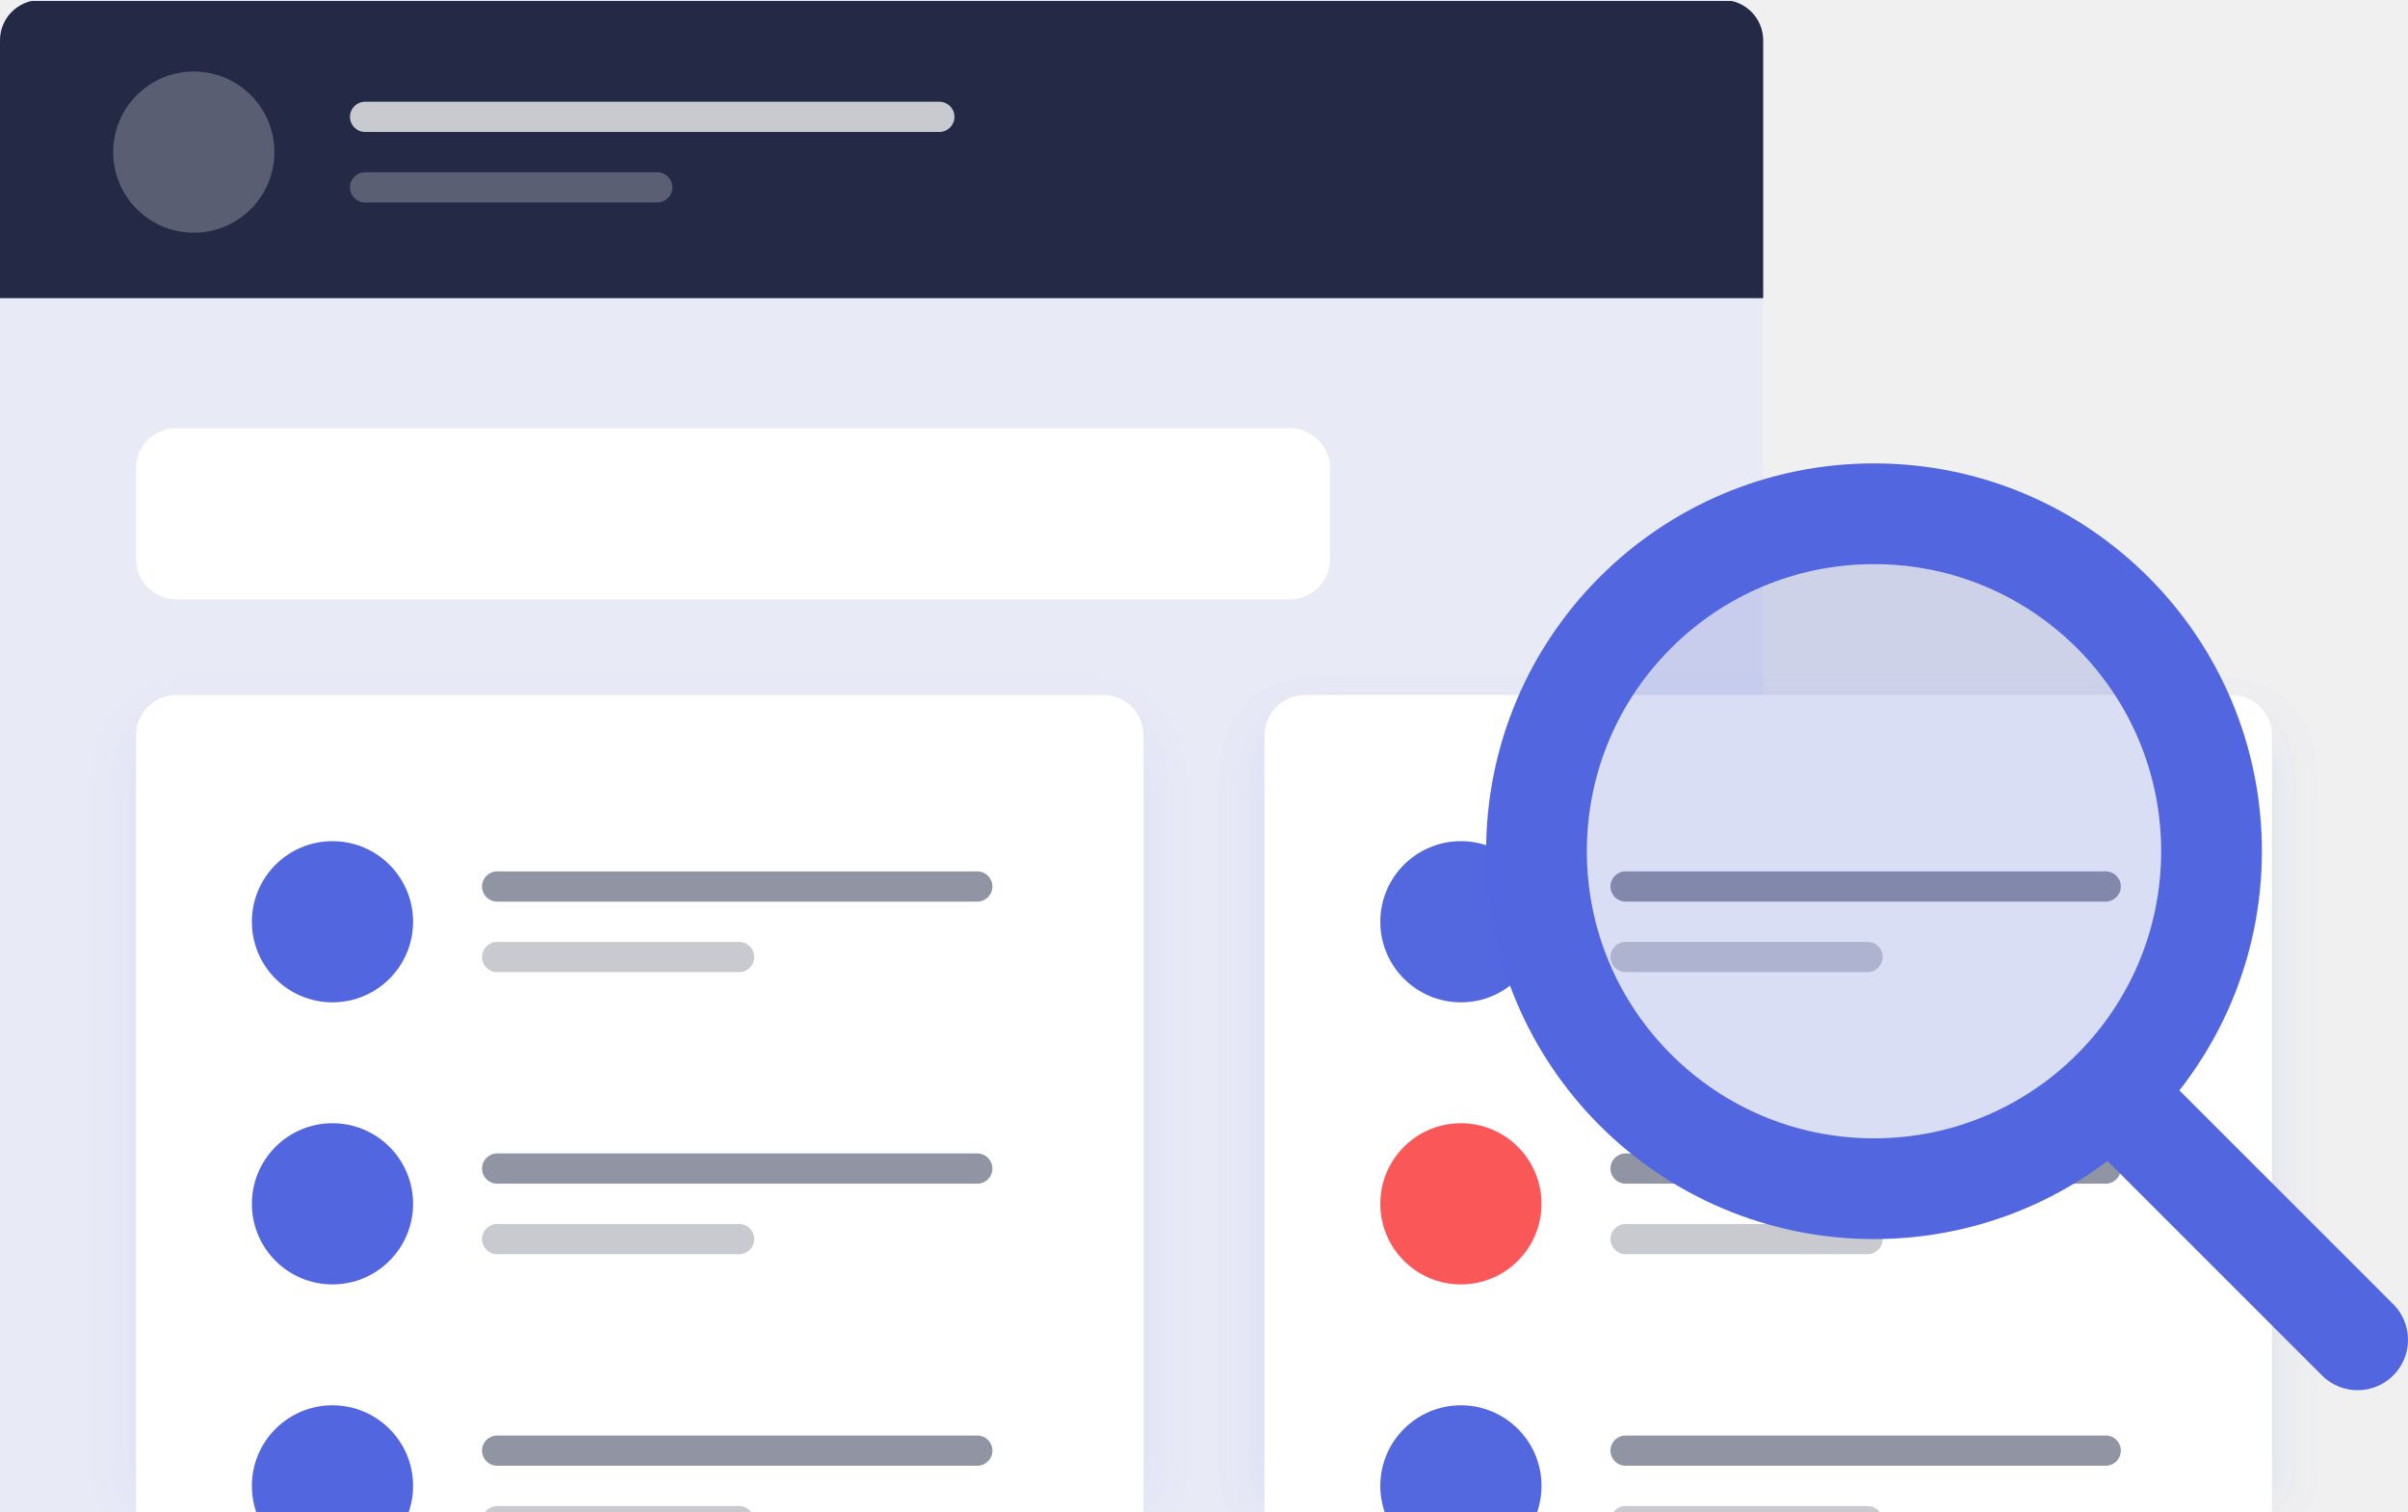
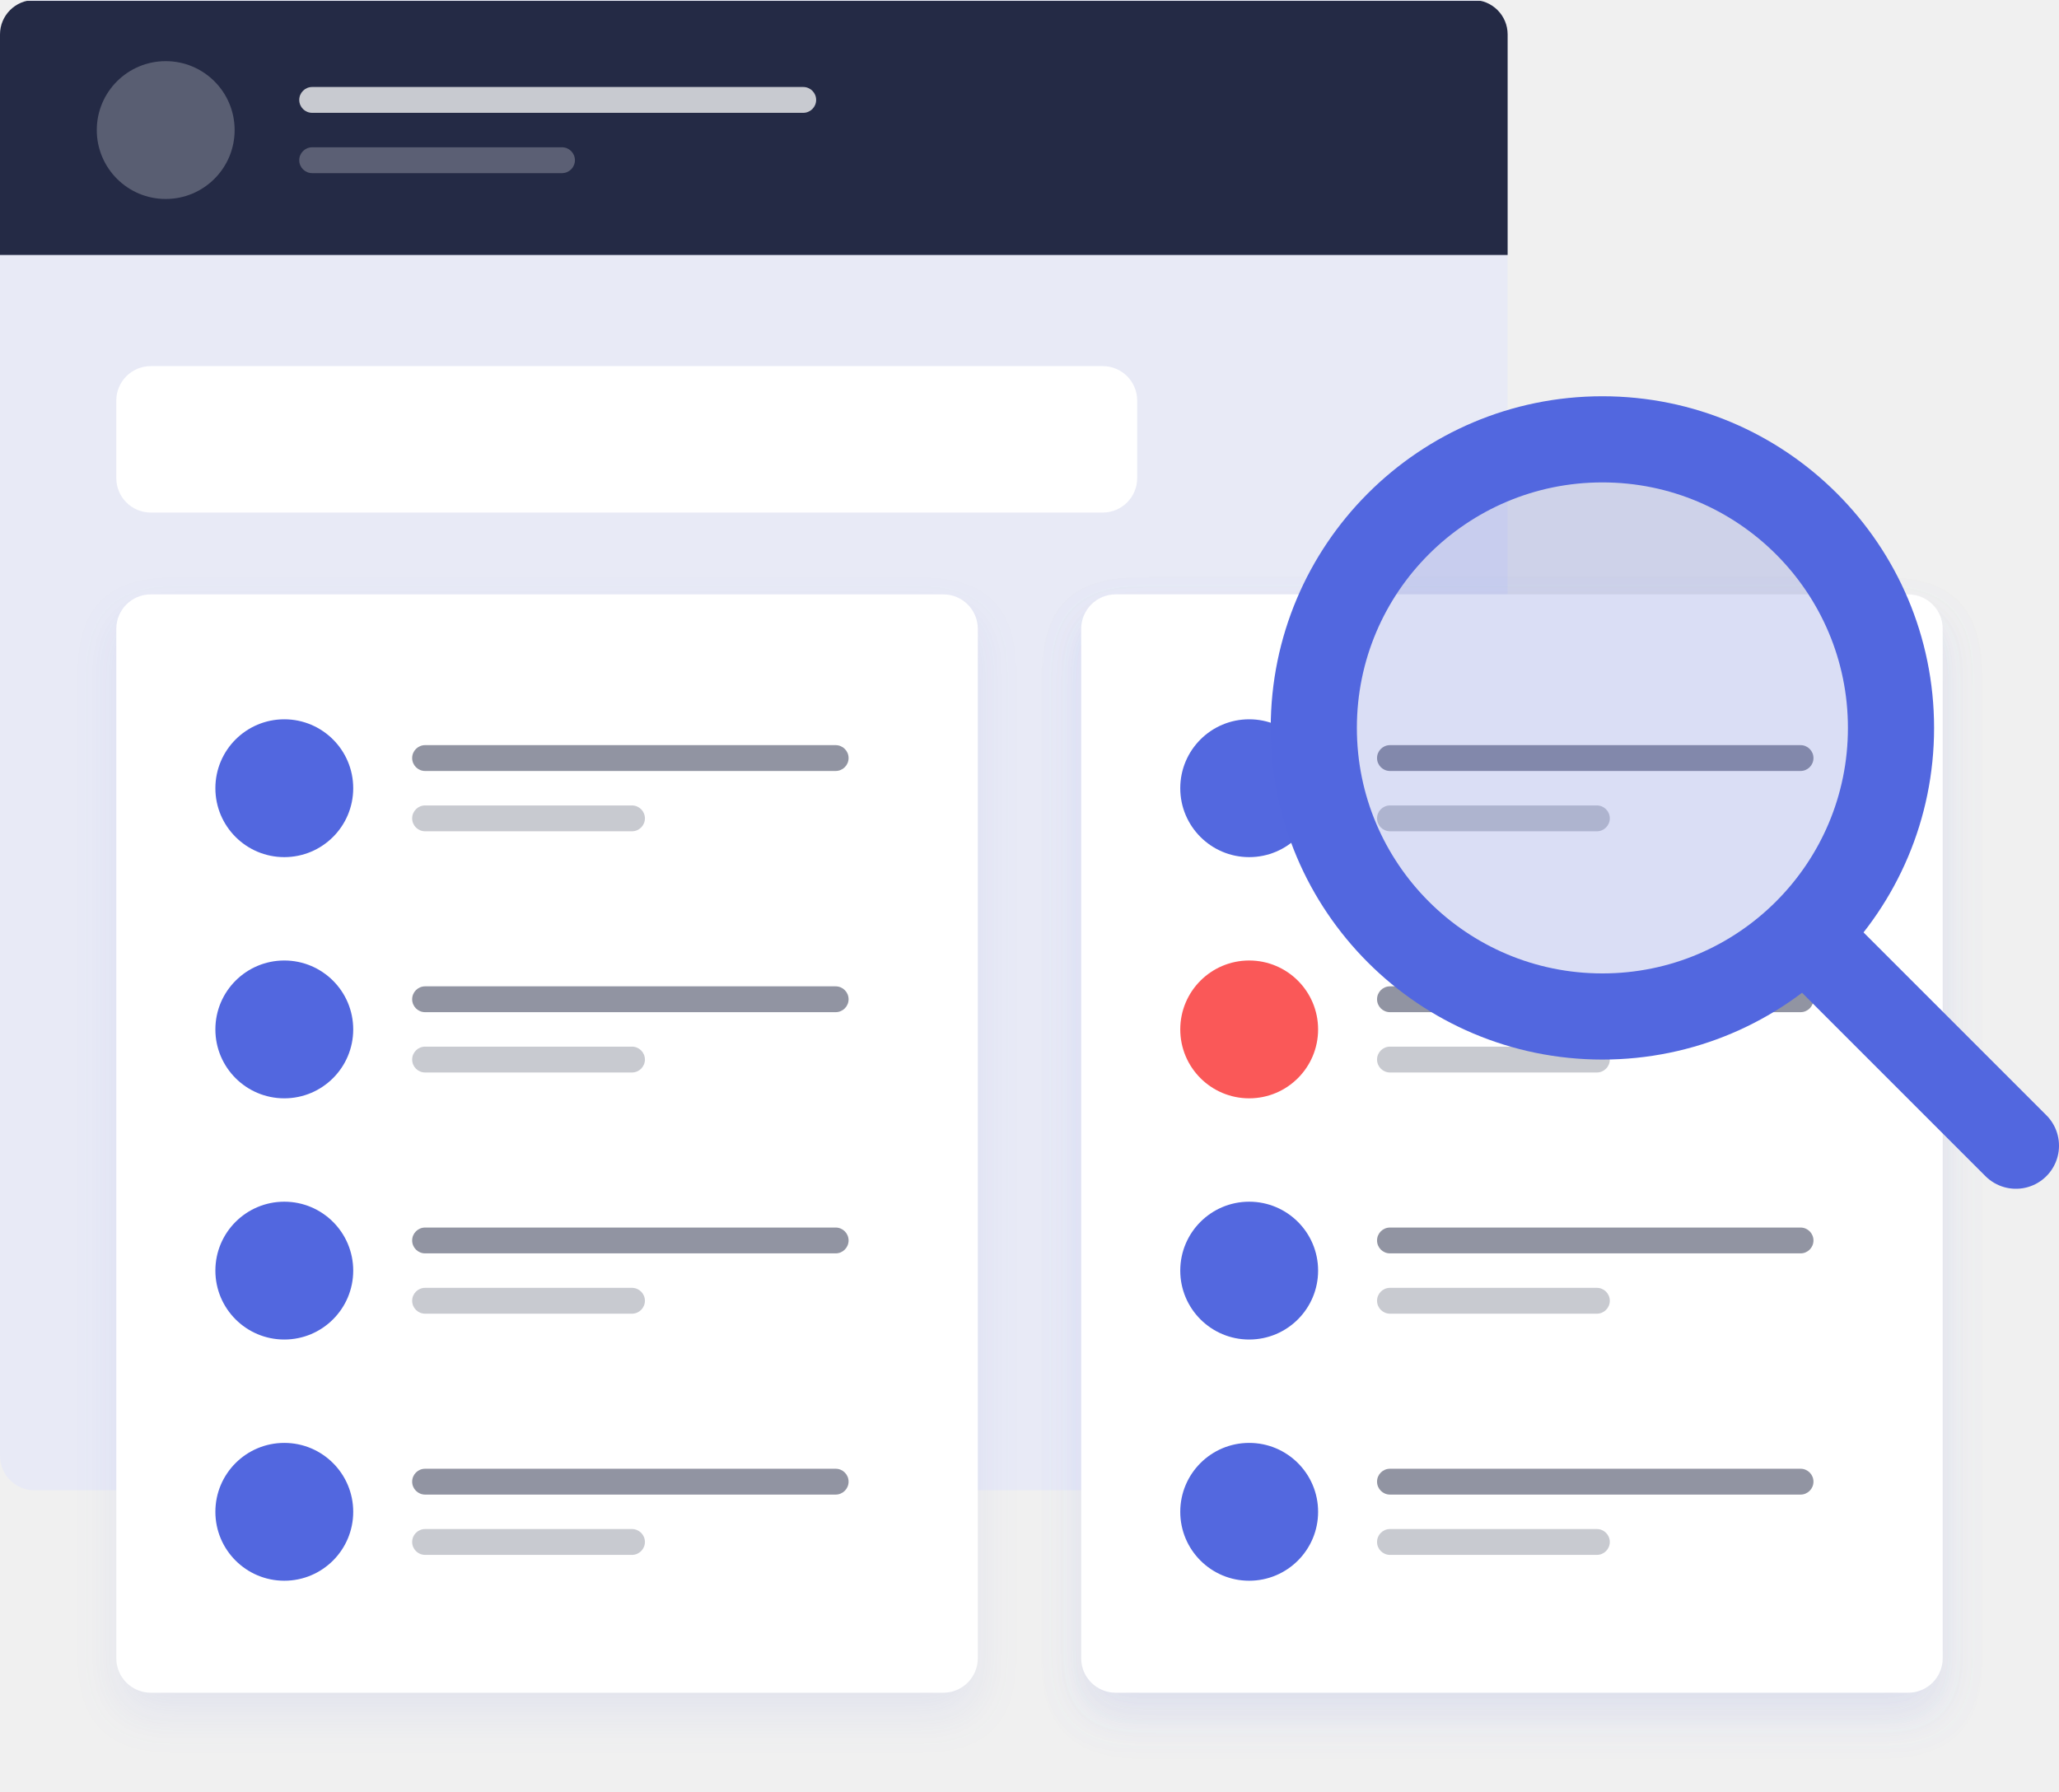
- <svg xmlns="http://www.w3.org/2000/svg" xmlns:xlink="http://www.w3.org/1999/xlink" width="478" height="300">
+ <svg xmlns="http://www.w3.org/2000/svg" xmlns:xlink="http://www.w3.org/1999/xlink" width="478" height="416">
  <defs>
    <rect id="a" width="350" height="346" rx="8" />
    <rect id="d" width="200" height="255" rx="8" />
    <filter id="c" width="117.5%" height="113.7%" x="-8.8%" y="-4.9%" filterUnits="objectBoundingBox">
      <feOffset dy="5" in="SourceAlpha" result="shadowOffsetOuter1" />
      <feGaussianBlur in="shadowOffsetOuter1" result="shadowBlurOuter1" stdDeviation="5" />
      <feColorMatrix in="shadowBlurOuter1" values="0 0 0 0 0.285 0 0 0 0 0.364 0 0 0 0 0.811 0 0 0 0.083 0" />
    </filter>
    <filter id="e" width="139.5%" height="131%" x="-19.8%" y="-13.5%" filterUnits="objectBoundingBox">
      <feOffset dy="5" in="SourceAlpha" result="shadowOffsetOuter1" />
      <feGaussianBlur in="shadowOffsetOuter1" result="shadowBlurOuter1" stdDeviation="5" />
      <feColorMatrix in="shadowBlurOuter1" result="shadowMatrixOuter1" values="0 0 0 0 0.285 0 0 0 0 0.364 0 0 0 0 0.811 0 0 0 0.083 0" />
      <feMerge>
        <feMergeNode in="shadowMatrixOuter1" />
        <feMergeNode in="SourceGraphic" />
      </feMerge>
    </filter>
    <rect id="g" width="200" height="255" rx="8" />
    <filter id="f" width="117.5%" height="113.7%" x="-8.8%" y="-4.9%" filterUnits="objectBoundingBox">
      <feOffset dy="5" in="SourceAlpha" result="shadowOffsetOuter1" />
      <feGaussianBlur in="shadowOffsetOuter1" result="shadowBlurOuter1" stdDeviation="5" />
      <feColorMatrix in="shadowBlurOuter1" values="0 0 0 0 0.285 0 0 0 0 0.364 0 0 0 0 0.811 0 0 0 0.083 0" />
    </filter>
  </defs>
  <g fill="none" fill-rule="evenodd">
    <mask id="b" fill="#fff">
      <use xlink:href="#a" />
    </mask>
    <use fill="#E8EAF6" fill-rule="nonzero" xlink:href="#a" />
    <g mask="url(#b)">
      <path fill="#242A45" d="M-3.53.197h547v59h-547z" />
      <g transform="translate(22.47 14.197)" fill="#FFF">
        <circle cx="16" cy="16" r="16" opacity=".245" />
        <g transform="translate(47 6)">
          <rect width="120" height="6" opacity=".75" rx="3" />
          <rect width="64" height="6" y="14" opacity=".25" rx="3" />
        </g>
      </g>
    </g>
    <g transform="translate(27 138)">
      <use fill="#000" filter="url(#c)" xlink:href="#d" />
      <use fill="#FFF" xlink:href="#d" />
      <g transform="translate(23 29)">
        <rect width="101.317" height="6" x="45.683" y="6" fill="#242A45" opacity=".5" rx="3" />
        <circle cx="16" cy="16" r="16" fill="#5267DF" />
        <rect width="54.036" height="6" x="45.683" y="20" fill="#242A45" opacity=".25" rx="3" />
        <g transform="translate(0 56)">
          <circle cx="16" cy="16" r="16" fill="#5267DF" />
          <rect width="101.317" height="6" x="45.683" y="6" fill="#242A45" opacity=".5" rx="3" />
          <rect width="54.036" height="6" x="45.683" y="20" fill="#242A45" opacity=".25" rx="3" />
        </g>
        <g transform="translate(0 112)">
          <circle cx="16" cy="16" r="16" fill="#5267DF" />
          <rect width="101.317" height="6" x="45.683" y="6" fill="#242A45" opacity=".5" rx="3" />
          <rect width="54.036" height="6" x="45.683" y="20" fill="#242A45" opacity=".25" rx="3" />
        </g>
        <g transform="translate(0 168)">
          <circle cx="16" cy="16" r="16" fill="#5267DF" />
          <rect width="101.317" height="6" x="45.683" y="6" fill="#242A45" opacity=".5" rx="3" />
          <rect width="54.036" height="6" x="45.683" y="20" fill="#242A45" opacity=".25" rx="3" />
        </g>
      </g>
    </g>
    <g filter="url(#e)" transform="translate(251 138)">
      <use fill="#000" filter="url(#f)" xlink:href="#g" />
      <use fill="#FFF" xlink:href="#g" />
      <g transform="translate(23 29)">
        <rect width="101.317" height="6" x="45.683" y="6" fill="#242A45" opacity=".5" rx="3" />
        <circle cx="16" cy="16" r="16" fill="#5267DF" />
        <rect width="54.036" height="6" x="45.683" y="20" fill="#242A45" opacity=".25" rx="3" />
        <g transform="translate(0 56)">
          <circle cx="16" cy="16" r="16" fill="#FA5959" />
          <rect width="101.317" height="6" x="45.683" y="6" fill="#242A45" opacity=".5" rx="3" />
          <rect width="54.036" height="6" x="45.683" y="20" fill="#242A45" opacity=".25" rx="3" />
        </g>
        <g transform="translate(0 112)">
          <circle cx="16" cy="16" r="16" fill="#5267DF" />
          <rect width="101.317" height="6" x="45.683" y="6" fill="#242A45" opacity=".5" rx="3" />
          <rect width="54.036" height="6" x="45.683" y="20" fill="#242A45" opacity=".25" rx="3" />
        </g>
        <g transform="translate(0 168)">
          <circle cx="16" cy="16" r="16" fill="#5267DF" />
          <rect width="101.317" height="6" x="45.683" y="6" fill="#242A45" opacity=".5" rx="3" />
          <rect width="54.036" height="6" x="45.683" y="20" fill="#242A45" opacity=".25" rx="3" />
        </g>
      </g>
    </g>
    <rect width="237" height="34" x="27" y="85" fill="#FFF" rx="8" />
    <g stroke="#5267DF" stroke-width="20" transform="translate(305 102)">
      <circle cx="67" cy="67" r="67" fill="#495DCF" fill-opacity=".2" />
      <path stroke-linecap="round" stroke-linejoin="round" d="M114 115l49 49" />
    </g>
  </g>
</svg>
